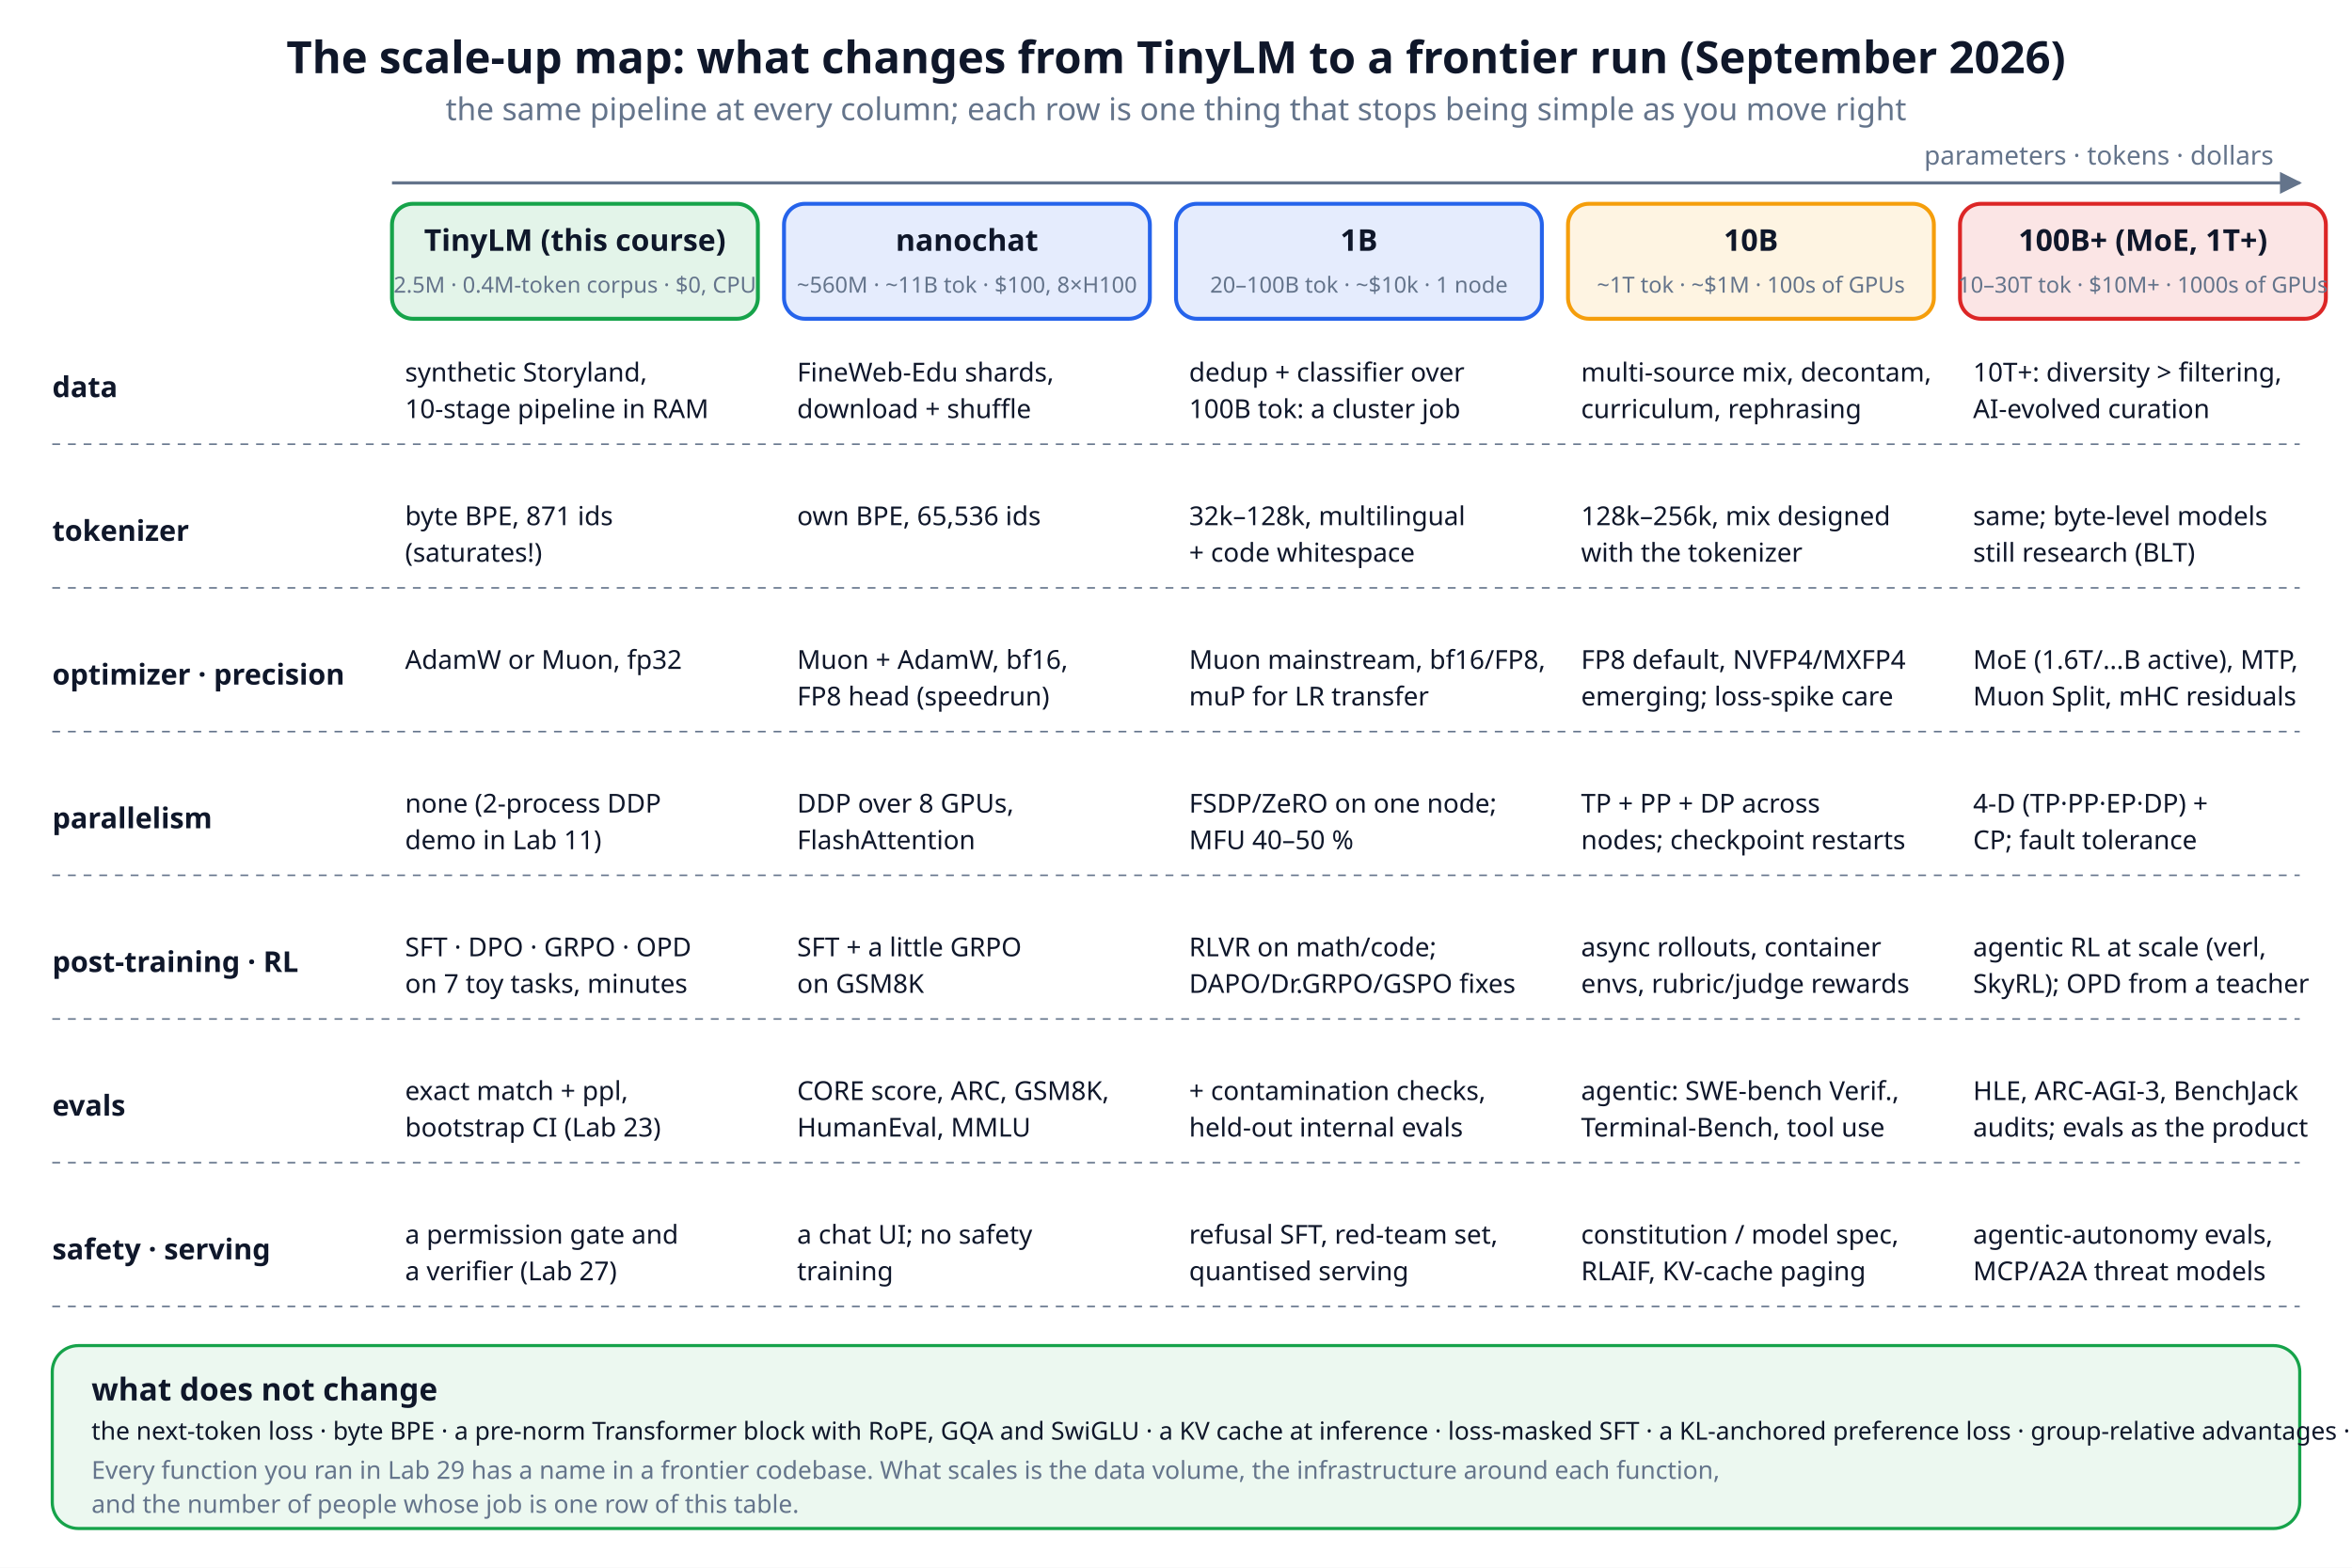
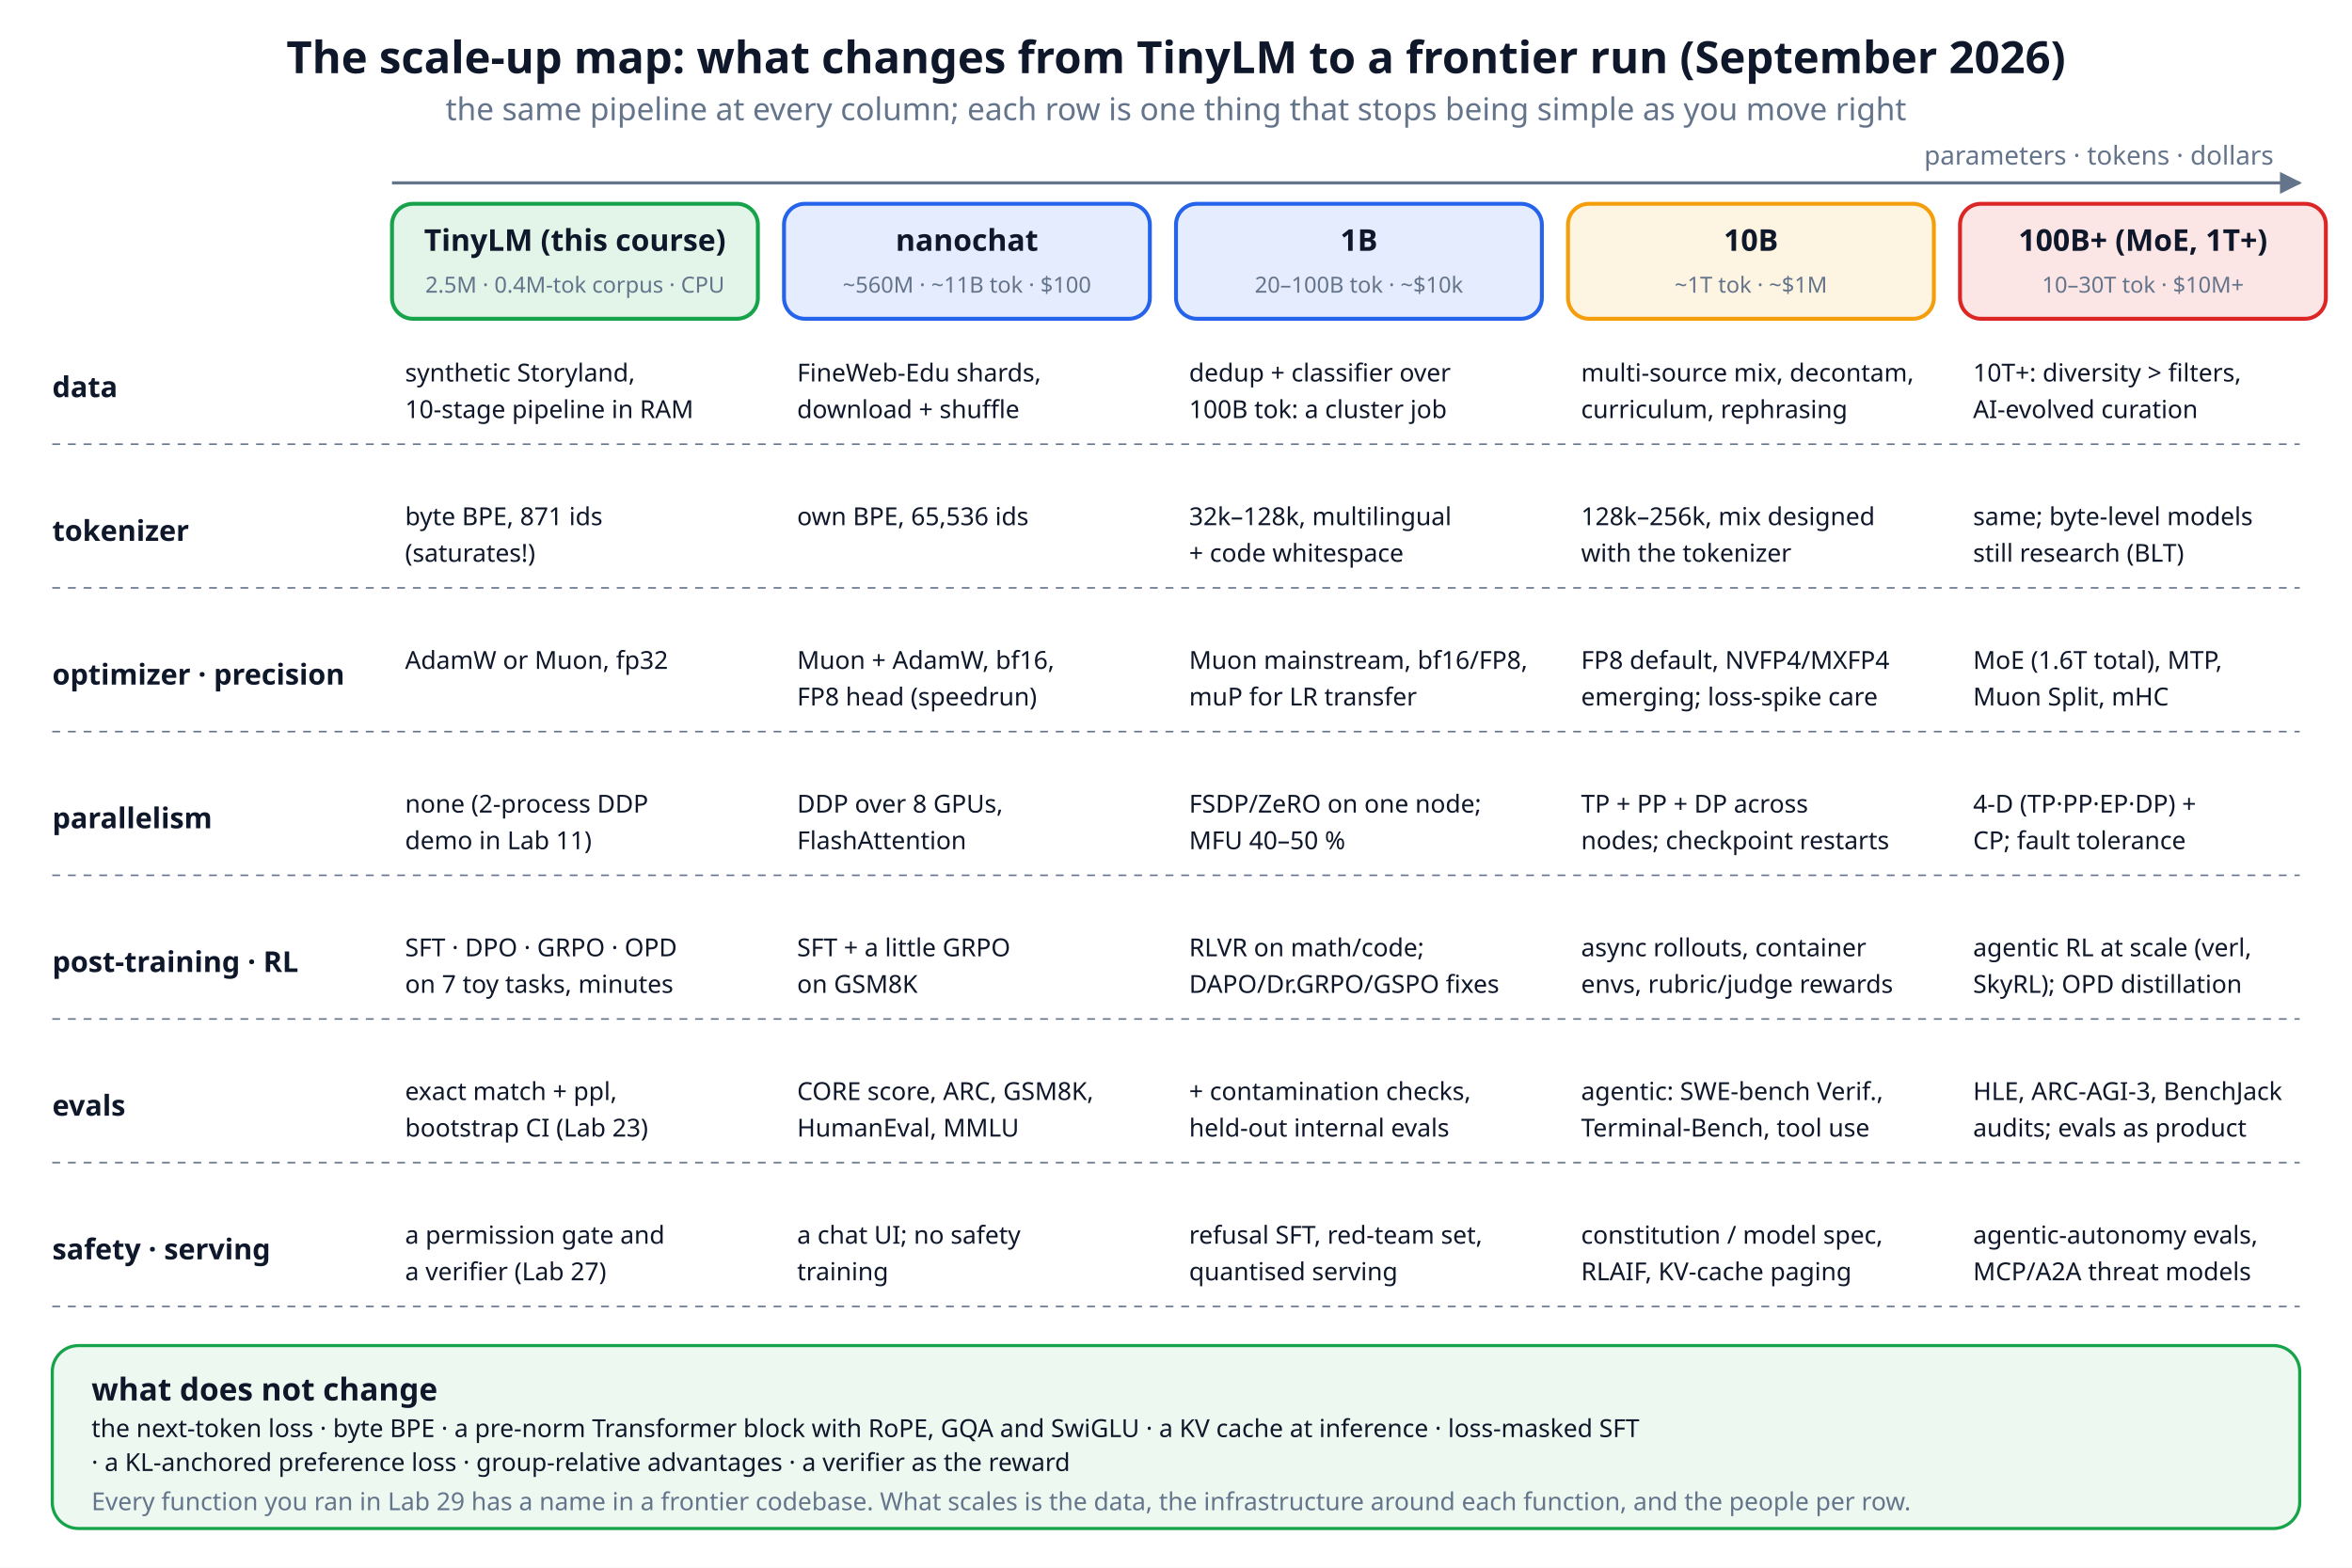
<svg xmlns="http://www.w3.org/2000/svg" width="900" height="600" viewBox="0 0 900 600" font-family="system-ui, sans-serif">
  <rect width="900" height="600" fill="#ffffff" />
  <defs>
    <marker id="arrow" viewBox="0 0 10 10" refX="9" refY="5" markerWidth="7" markerHeight="7" orient="auto">
      <path d="M0 0 L10 5 L0 10 z" fill="#64748b" />
    </marker>
  </defs>
  <text x="450" y="28" text-anchor="middle" font-size="17" font-weight="700" fill="#0f172a">The scale-up map: what changes from TinyLM to a frontier run (September 2026)</text>
  <text x="450" y="46" text-anchor="middle" font-size="12" fill="#64748b">the same pipeline at every column; each row is one thing that stops being simple as you move right</text>
  <line x1="150" y1="70" x2="880" y2="70" stroke="#64748b" stroke-width="1.2" marker-end="url(#arrow)" />
  <text x="870" y="63" text-anchor="end" font-size="10" fill="#64748b">parameters · tokens · dollars</text>
  <g font-size="11.5" font-weight="700" fill="#0f172a" text-anchor="middle">
    <rect x="150" y="78" width="140" height="44" rx="8" fill="#16a34a" fill-opacity="0.12" stroke="#16a34a" stroke-width="1.5" />
    <text x="220" y="96">TinyLM (this course)</text>
-     <text x="220" y="112" font-weight="400" font-size="8.5" fill="#64748b">2.5M · 0.4M-token corpus · $0, CPU</text>
+     <text x="220" y="112" font-weight="400" font-size="8.5" fill="#64748b">2.5M · 0.4M-tok corpus · CPU</text>
    <rect x="300" y="78" width="140" height="44" rx="8" fill="#2563eb" fill-opacity="0.12" stroke="#2563eb" stroke-width="1.5" />
    <text x="370" y="96">nanochat</text>
-     <text x="370" y="112" font-weight="400" font-size="8.5" fill="#64748b">~560M · ~11B tok · $100, 8×H100</text>
+     <text x="370" y="112" font-weight="400" font-size="8.5" fill="#64748b">~560M · ~11B tok · $100</text>
    <rect x="450" y="78" width="140" height="44" rx="8" fill="#2563eb" fill-opacity="0.12" stroke="#2563eb" stroke-width="1.5" />
    <text x="520" y="96">1B</text>
-     <text x="520" y="112" font-weight="400" font-size="8.5" fill="#64748b">20–100B tok · ~$10k · 1 node</text>
+     <text x="520" y="112" font-weight="400" font-size="8.5" fill="#64748b">20–100B tok · ~$10k</text>
    <rect x="600" y="78" width="140" height="44" rx="8" fill="#f59e0b" fill-opacity="0.12" stroke="#f59e0b" stroke-width="1.5" />
    <text x="670" y="96">10B</text>
-     <text x="670" y="112" font-weight="400" font-size="8.5" fill="#64748b">~1T tok · ~$1M · 100s of GPUs</text>
+     <text x="670" y="112" font-weight="400" font-size="8.5" fill="#64748b">~1T tok · ~$1M</text>
    <rect x="750" y="78" width="140" height="44" rx="8" fill="#dc2626" fill-opacity="0.12" stroke="#dc2626" stroke-width="1.5" />
    <text x="820" y="96">100B+ (MoE, 1T+)</text>
-     <text x="820" y="112" font-weight="400" font-size="8.5" fill="#64748b">10–30T tok · $10M+ · 1000s of GPUs</text>
+     <text x="820" y="112" font-weight="400" font-size="8.5" fill="#64748b">10–30T tok · $10M+</text>
  </g>
-   <g font-size="10" fill="#0f172a">
+   <g font-size="9.5" fill="#0f172a">
    <g font-size="11" font-weight="700">
      <text x="20" y="152">data</text>
      <text x="20" y="207">tokenizer</text>
      <text x="20" y="262">optimizer · precision</text>
      <text x="20" y="317">parallelism</text>
      <text x="20" y="372">post-training · RL</text>
      <text x="20" y="427">evals</text>
      <text x="20" y="482">safety · serving</text>
    </g>
    <g stroke="#64748b" stroke-width="0.6" stroke-dasharray="3 3">
      <line x1="20" y1="170" x2="880" y2="170" />
      <line x1="20" y1="225" x2="880" y2="225" />
      <line x1="20" y1="280" x2="880" y2="280" />
      <line x1="20" y1="335" x2="880" y2="335" />
      <line x1="20" y1="390" x2="880" y2="390" />
      <line x1="20" y1="445" x2="880" y2="445" />
      <line x1="20" y1="500" x2="880" y2="500" />
    </g>
    <text x="155" y="146">synthetic Storyland,</text>
    <text x="155" y="160">10-stage pipeline in RAM</text>
    <text x="305" y="146">FineWeb-Edu shards,</text>
    <text x="305" y="160">download + shuffle</text>
    <text x="455" y="146">dedup + classifier over</text>
    <text x="455" y="160">100B tok: a cluster job</text>
    <text x="605" y="146">multi-source mix, decontam,</text>
    <text x="605" y="160">curriculum, rephrasing</text>
-     <text x="755" y="146">10T+: diversity &gt; filtering,</text>
+     <text x="755" y="146">10T+: diversity &gt; filters,</text>
    <text x="755" y="160">AI-evolved curation</text>
    <text x="155" y="201">byte BPE, 871 ids</text>
    <text x="155" y="215">(saturates!)</text>
    <text x="305" y="201">own BPE, 65,536 ids</text>
    <text x="455" y="201">32k–128k, multilingual</text>
    <text x="455" y="215">+ code whitespace</text>
    <text x="605" y="201">128k–256k, mix designed</text>
    <text x="605" y="215">with the tokenizer</text>
    <text x="755" y="201">same; byte-level models</text>
    <text x="755" y="215">still research (BLT)</text>
    <text x="155" y="256">AdamW or Muon, fp32</text>
    <text x="305" y="256">Muon + AdamW, bf16,</text>
    <text x="305" y="270">FP8 head (speedrun)</text>
    <text x="455" y="256">Muon mainstream, bf16/FP8,</text>
    <text x="455" y="270">muP for LR transfer</text>
    <text x="605" y="256">FP8 default, NVFP4/MXFP4</text>
    <text x="605" y="270">emerging; loss-spike care</text>
-     <text x="755" y="256">MoE (1.6T/…B active), MTP,</text>
-     <text x="755" y="270">Muon Split, mHC residuals</text>
+     <text x="755" y="256">MoE (1.6T total), MTP,</text>
+     <text x="755" y="270">Muon Split, mHC</text>
    <text x="155" y="311">none (2-process DDP</text>
    <text x="155" y="325">demo in Lab 11)</text>
    <text x="305" y="311">DDP over 8 GPUs,</text>
    <text x="305" y="325">FlashAttention</text>
    <text x="455" y="311">FSDP/ZeRO on one node;</text>
    <text x="455" y="325">MFU 40–50 %</text>
    <text x="605" y="311">TP + PP + DP across</text>
    <text x="605" y="325">nodes; checkpoint restarts</text>
    <text x="755" y="311">4-D (TP·PP·EP·DP) +</text>
    <text x="755" y="325">CP; fault tolerance</text>
    <text x="155" y="366">SFT · DPO · GRPO · OPD</text>
    <text x="155" y="380">on 7 toy tasks, minutes</text>
    <text x="305" y="366">SFT + a little GRPO</text>
    <text x="305" y="380">on GSM8K</text>
    <text x="455" y="366">RLVR on math/code;</text>
    <text x="455" y="380">DAPO/Dr.GRPO/GSPO fixes</text>
    <text x="605" y="366">async rollouts, container</text>
    <text x="605" y="380">envs, rubric/judge rewards</text>
    <text x="755" y="366">agentic RL at scale (verl,</text>
-     <text x="755" y="380">SkyRL); OPD from a teacher</text>
+     <text x="755" y="380">SkyRL); OPD distillation</text>
    <text x="155" y="421">exact match + ppl,</text>
    <text x="155" y="435">bootstrap CI (Lab 23)</text>
    <text x="305" y="421">CORE score, ARC, GSM8K,</text>
    <text x="305" y="435">HumanEval, MMLU</text>
    <text x="455" y="421">+ contamination checks,</text>
    <text x="455" y="435">held-out internal evals</text>
    <text x="605" y="421">agentic: SWE-bench Verif.,</text>
    <text x="605" y="435">Terminal-Bench, tool use</text>
    <text x="755" y="421">HLE, ARC-AGI-3, BenchJack</text>
-     <text x="755" y="435">audits; evals as the product</text>
+     <text x="755" y="435">audits; evals as product</text>
    <text x="155" y="476">a permission gate and</text>
    <text x="155" y="490">a verifier (Lab 27)</text>
    <text x="305" y="476">a chat UI; no safety</text>
    <text x="305" y="490">training</text>
    <text x="455" y="476">refusal SFT, red-team set,</text>
    <text x="455" y="490">quantised serving</text>
    <text x="605" y="476">constitution / model spec,</text>
    <text x="605" y="490">RLAIF, KV-cache paging</text>
    <text x="755" y="476">agentic-autonomy evals,</text>
    <text x="755" y="490">MCP/A2A threat models</text>
  </g>
  <rect x="20" y="515" width="860" height="70" rx="10" fill="#16a34a" fill-opacity="0.08" stroke="#16a34a" stroke-width="1.2" />
  <text x="35" y="536" font-size="12" font-weight="700" fill="#0f172a">what does not change</text>
-   <text x="35" y="551" font-size="9.5" fill="#0f172a">the next-token loss · byte BPE · a pre-norm Transformer block with RoPE, GQA and SwiGLU · a KV cache at inference · loss-masked SFT · a KL-anchored preference loss · group-relative advantages · a verifier as the reward</text>
-   <text x="35" y="566" font-size="9.5" fill="#64748b">Every function you ran in Lab 29 has a name in a frontier codebase. What scales is the data volume, the infrastructure around each function,</text>
-   <text x="35" y="579" font-size="9.5" fill="#64748b">and the number of people whose job is one row of this table.</text>
+   <text x="35" y="550" font-size="9.5" fill="#0f172a">the next-token loss · byte BPE · a pre-norm Transformer block with RoPE, GQA and SwiGLU · a KV cache at inference · loss-masked SFT</text>
+   <text x="35" y="563" font-size="9.5" fill="#0f172a">· a KL-anchored preference loss · group-relative advantages · a verifier as the reward</text>
+   <text x="35" y="578" font-size="9.5" fill="#64748b">Every function you ran in Lab 29 has a name in a frontier codebase. What scales is the data, the infrastructure around each function, and the people per row.</text>
</svg>
